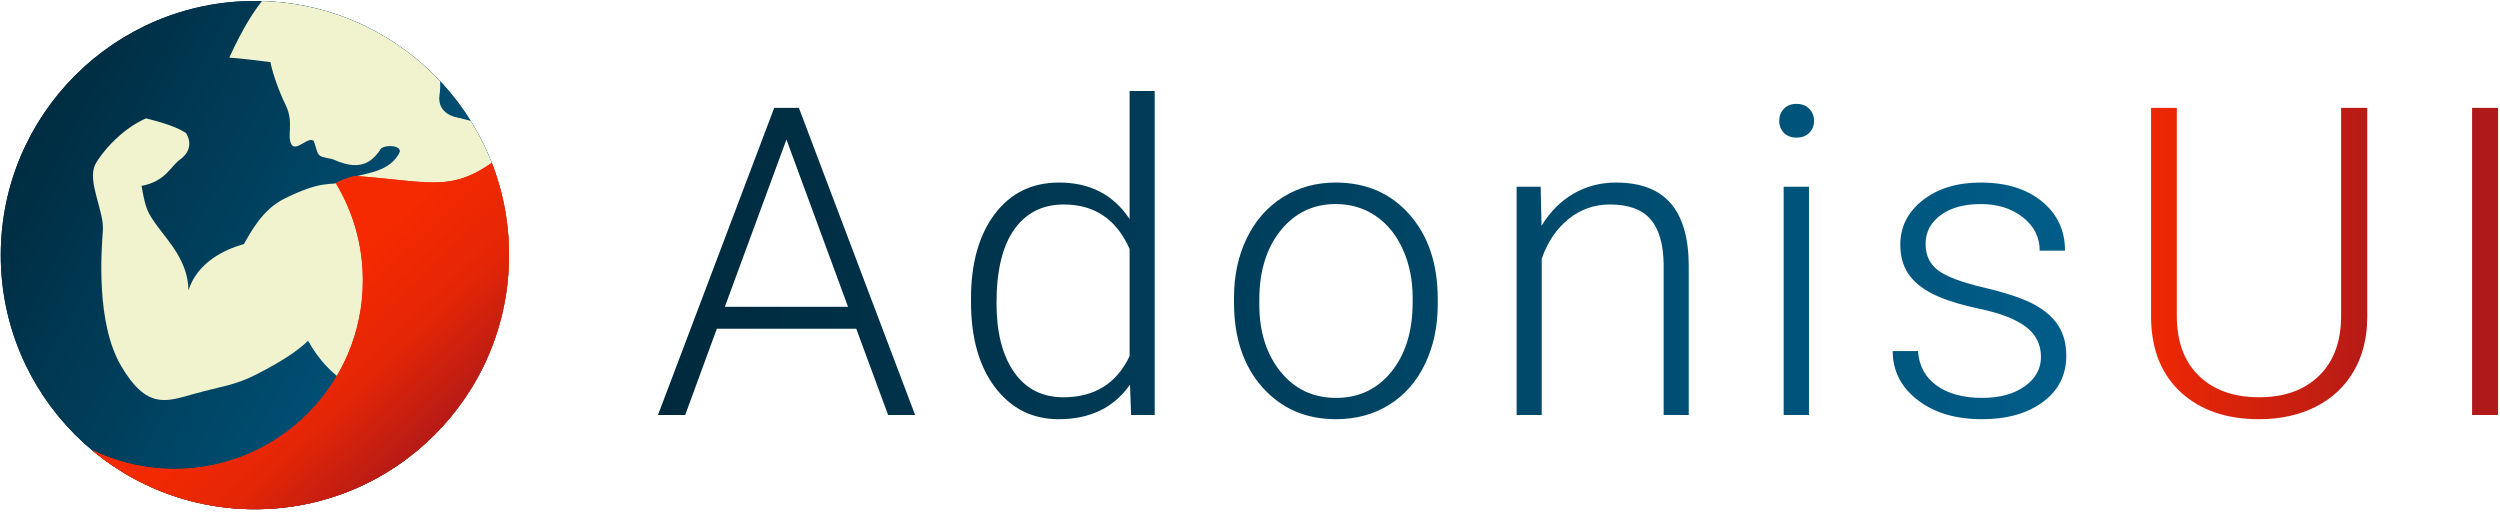
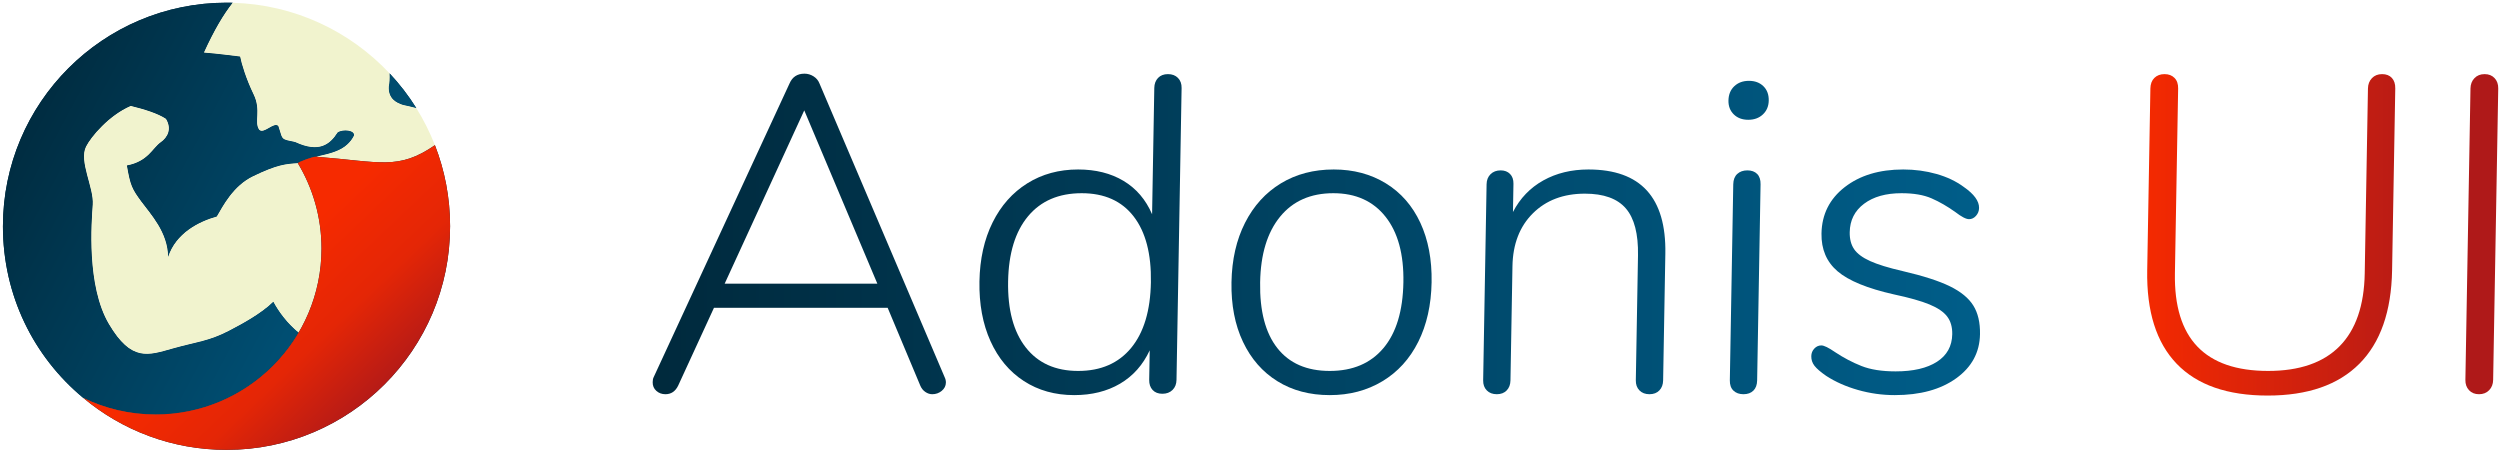
- <svg xmlns="http://www.w3.org/2000/svg" width="100%" height="100%" viewBox="0 0 826 169" version="1.1" xml:space="preserve" style="fill-rule:evenodd;clip-rule:evenodd;stroke-linejoin:round;stroke-miterlimit:1.414;">
+ <svg xmlns="http://www.w3.org/2000/svg" width="100%" height="100%" viewBox="0 0 797 144" version="1.1" xml:space="preserve" style="fill-rule:evenodd;clip-rule:evenodd;stroke-linejoin:round;stroke-miterlimit:2;">
  <g id="logo-horizontal">
-     <circle cx="84.213" cy="84.286" r="83.964" style="fill:#00293c;" />
-     <clipPath id="_clip1">
-       <circle cx="84.213" cy="84.286" r="83.964" />
-     </clipPath>
-     <g clip-path="url(#_clip1)">
-       <rect x="0.249" y="0.323" width="167.927" height="167.927" style="fill:url(#_Linear2);" />
-       <g id="Layer1">
-         <path d="M101.522,-13.055c-10.467,7.515 -16.907,12.76 -25.763,32.083c5.547,0.442 9.399,1.002 13.591,1.49c0.509,2.705 2.226,8.409 5.075,14.282c2.887,5.954 0.07,10.351 2.054,13.194c1.723,1.843 5.473,-3.059 7.201,-1.398c1.132,3.168 1.016,4.361 2.349,5.033c0.989,0.499 3.482,0.763 4.148,1.07c20.864,9.595 15.175,-21.234 30.516,-16.943c8.352,2.335 5.506,-24.312 -6.998,-33.672c-12.503,-9.36 -21.707,-22.653 -32.173,-15.139Z" style="fill:#f1f3ce;" />
-         <path d="M46.774,61.421c7.99,-1.493 9.678,-6.588 12.633,-8.644c2.821,-1.963 4.285,-5.153 2.057,-8.824c-3.099,-2.053 -8.117,-3.588 -13.203,-4.844c-8.203,3.524 -14.92,11.55 -16.783,15.242c-2.783,5.514 2.976,15.404 2.511,21.82c-0.465,6.416 -2.394,30.495 6.067,44.811c8.461,14.316 14.77,11.758 23.933,9.186c9.162,-2.572 13.48,-2.724 21.039,-6.623c7.559,-3.899 17.648,-9.616 20.535,-16.031c9.576,4.245 27.772,10.175 44.29,10.197c-8.2,-11.817 -23.227,-11.958 -34.606,-57.476c-7.295,0.9 -9.291,-0.437 -21.11,5.308c-7.482,3.637 -11.279,11.208 -13.563,15.094c-6.679,1.879 -15.349,6.162 -18.314,15.261c-0.073,-9.424 -6.625,-16.197 -10.078,-20.918c-3.453,-4.721 -4.1,-5.909 -5.408,-13.559Z" style="fill:#f1f3ce;" />
-         <path d="M97.552,98.702c0.572,8.723 6.592,23.871 22.991,31.224c16.4,7.352 14.046,23.161 14.557,26.275c0.511,3.114 44.363,-21.132 44.363,-21.132c0,0 -11.712,-14.036 -1.718,-42.255c7.044,-19.89 14.188,-31.722 11.819,-39.03c-3.212,-9.908 -17.513,-17.613 -22.177,-13.582c-4.664,4.032 -18.871,-4.357 -23.62,-1.093c-4.748,3.265 -9.445,3.942 -10.642,8.4c-3.597,13.391 -19.601,7.573 -25.311,16.071c-5.71,8.498 -10.835,26.398 -10.262,35.122Z" style="fill:#f1f3ce;" />
-         <path d="M125.903,49.026c2.137,-1.395 6.766,-0.829 6.181,1.323c-0.852,3.134 21.84,-10.856 20.217,-11.176c-2.574,-0.509 -7.635,-1.773 -7.155,-7.555c-1.488,-5.783 -24.245,7.151 -19.243,17.408Z" style="fill:#f1f3ce;" />
+     <g id="favicon--simplified-">
+       <path d="M26.51,126.821c-15.761,-13.079 -25.576,-32.622 -25.576,-54.682c0,-39.34 31.939,-71.279 71.279,-71.279c0.665,0 1.328,0.009 1.989,0.028c-2.969,3.766 -5.87,8.661 -9.166,15.852c4.709,0.375 7.979,0.851 11.537,1.264c0.433,2.297 1.891,7.139 4.309,12.124c2.451,5.056 0.059,8.788 1.744,11.201c1.463,1.565 4.646,-2.596 6.113,-1.186c0.96,2.689 0.863,3.702 1.994,4.273c0.839,0.423 2.956,0.647 3.522,0.907c7.43,3.418 10.893,0.795 13.371,-3.132c1.786,-1.142 5.558,-0.701 5.251,1.025c-2.411,4.836 -7.4,5.651 -12.054,6.748l-0.038,-0.003c-0.488,-0.249 -5.613,1.584 -5.824,2.069l0.002,0.004l-0.002,0.001c-3.758,0.242 -6.516,0.397 -14.324,4.192c-6.351,3.088 -9.575,9.515 -11.514,12.814c-5.67,1.595 -13.029,5.231 -15.546,12.955c-0.062,-8 -5.625,-13.75 -8.556,-17.757c-2.931,-4.008 -3.48,-5.016 -4.59,-11.511c6.782,-1.267 8.215,-5.593 10.724,-7.338c2.395,-1.667 3.638,-4.374 1.746,-7.491c-2.631,-1.742 -6.891,-3.046 -11.208,-4.112c-6.964,2.992 -12.666,9.805 -14.248,12.939c-2.363,4.681 2.527,13.077 2.132,18.524c-0.395,5.446 -2.033,25.887 5.15,38.04c7.183,12.153 12.539,9.982 20.317,7.799c7.778,-2.183 11.444,-2.313 17.861,-5.623c4.671,-2.409 10.48,-5.636 14.24,-9.314c1.848,3.437 4.479,6.898 8.069,9.873c-9.197,15.615 -26.185,26.102 -45.603,26.102c-8.281,0 -16.12,-1.907 -23.101,-5.306l0,0Zm97.651,-103.468c3.202,3.408 6.073,7.131 8.561,11.117c-1.428,-0.358 -2.856,-0.724 -4.192,-0.983c-2.181,-0.64 -4.846,-2.079 -4.601,-5.905c0.244,-1.195 0.32,-2.637 0.232,-4.229Z" style="fill:#00293c;" />
+       <clipPath id="_clip1">
+         <path d="M26.51,126.821c-15.761,-13.079 -25.576,-32.622 -25.576,-54.682c0,-39.34 31.939,-71.279 71.279,-71.279c0.665,0 1.328,0.009 1.989,0.028c-2.969,3.766 -5.87,8.661 -9.166,15.852c4.709,0.375 7.979,0.851 11.537,1.264c0.433,2.297 1.891,7.139 4.309,12.124c2.451,5.056 0.059,8.788 1.744,11.201c1.463,1.565 4.646,-2.596 6.113,-1.186c0.96,2.689 0.863,3.702 1.994,4.273c0.839,0.423 2.956,0.647 3.522,0.907c7.43,3.418 10.893,0.795 13.371,-3.132c1.786,-1.142 5.558,-0.701 5.251,1.025c-2.411,4.836 -7.4,5.651 -12.054,6.748l-0.038,-0.003c-0.488,-0.249 -5.613,1.584 -5.824,2.069l0.002,0.004l-0.002,0.001c-3.758,0.242 -6.516,0.397 -14.324,4.192c-6.351,3.088 -9.575,9.515 -11.514,12.814c-5.67,1.595 -13.029,5.231 -15.546,12.955c-0.062,-8 -5.625,-13.75 -8.556,-17.757c-2.931,-4.008 -3.48,-5.016 -4.59,-11.511c6.782,-1.267 8.215,-5.593 10.724,-7.338c2.395,-1.667 3.638,-4.374 1.746,-7.491c-2.631,-1.742 -6.891,-3.046 -11.208,-4.112c-6.964,2.992 -12.666,9.805 -14.248,12.939c-2.363,4.681 2.527,13.077 2.132,18.524c-0.395,5.446 -2.033,25.887 5.15,38.04c7.183,12.153 12.539,9.982 20.317,7.799c7.778,-2.183 11.444,-2.313 17.861,-5.623c4.671,-2.409 10.48,-5.636 14.24,-9.314c1.848,3.437 4.479,6.898 8.069,9.873c-9.197,15.615 -26.185,26.102 -45.603,26.102c-8.281,0 -16.12,-1.907 -23.101,-5.306l0,0Zm97.651,-103.468c3.202,3.408 6.073,7.131 8.561,11.117c-1.428,-0.358 -2.856,-0.724 -4.192,-0.983c-2.181,-0.64 -4.846,-2.079 -4.601,-5.905c0.244,-1.195 0.32,-2.637 0.232,-4.229Z" />
+       </clipPath>
+       <g clip-path="url(#_clip1)">
+         <rect x="0.934" y="0.86" width="142.557" height="142.557" style="fill:url(#_Linear2);" />
      </g>
-       <g id="Layer2">
-         <path d="M57.589,-31.946c68.768,0 124.598,55.83 124.598,124.598c0,68.767 -55.83,124.598 -124.598,124.598c-68.768,0 -124.598,-55.831 -124.598,-124.598c0,-68.768 55.83,-124.598 124.598,-124.598Zm109.024,82.725c-16.843,13.164 -22.206,9.462 -48.743,7.382c-0.575,-0.293 -6.612,1.867 -6.86,2.438c5.636,9.367 8.878,20.334 8.878,32.053c0,34.384 -27.915,62.299 -62.299,62.299c-34.384,0 -62.299,-27.915 -62.299,-62.299c0,-175.323 205.621,-68.682 171.323,-41.873Z" style="fill:#f62a00;" />
-         <clipPath id="_clip3">
-           <path d="M57.589,-31.946c68.768,0 124.598,55.83 124.598,124.598c0,68.767 -55.83,124.598 -124.598,124.598c-68.768,0 -124.598,-55.831 -124.598,-124.598c0,-68.768 55.83,-124.598 124.598,-124.598Zm109.024,82.725c-16.843,13.164 -22.206,9.462 -48.743,7.382c-0.575,-0.293 -6.612,1.867 -6.86,2.438c5.636,9.367 8.878,20.334 8.878,32.053c0,34.384 -27.915,62.299 -62.299,62.299c-34.384,0 -62.299,-27.915 -62.299,-62.299c0,-175.323 205.621,-68.682 171.323,-41.873Z" />
-         </clipPath>
-         <g clip-path="url(#_clip3)">
-           <rect x="0.249" y="0.323" width="167.927" height="167.927" style="fill:url(#_Linear4);" />
-         </g>
+       <path d="M95.214,106.025c-3.59,-2.975 -6.221,-6.436 -8.069,-9.873c-3.76,3.678 -9.569,6.905 -14.24,9.314c-6.417,3.31 -10.083,3.44 -17.861,5.623c-7.778,2.183 -13.134,4.354 -20.317,-7.799c-7.183,-12.153 -5.545,-32.594 -5.15,-38.04c0.395,-5.447 -4.495,-13.843 -2.132,-18.524c1.582,-3.134 7.284,-9.947 14.248,-12.939c4.317,1.066 8.577,2.37 11.208,4.112c1.892,3.117 0.649,5.824 -1.746,7.491c-2.509,1.745 -3.942,6.071 -10.724,7.338c1.11,6.495 1.659,7.503 4.59,11.511c2.931,4.007 8.494,9.757 8.556,17.757c2.517,-7.724 9.876,-11.36 15.546,-12.955c1.939,-3.299 5.163,-9.726 11.514,-12.814c7.808,-3.795 10.566,-3.95 14.323,-4.191l0.003,-0.002c4.784,7.951 7.535,17.26 7.535,27.206c0,9.772 -2.655,18.927 -7.284,26.785Zm5.608,-56.061c4.655,-1.097 9.644,-1.913 12.055,-6.748c0.307,-1.726 -3.464,-2.166 -5.25,-1.025c-2.478,3.927 -5.942,6.55 -13.372,3.132c-0.566,-0.26 -2.683,-0.484 -3.522,-0.907c-1.131,-0.571 -1.034,-1.584 -1.994,-4.273c-1.467,-1.41 -4.65,2.751 -6.113,1.186c-1.685,-2.413 0.707,-6.145 -1.744,-11.201c-2.418,-4.985 -3.876,-9.827 -4.309,-12.124c-3.558,-0.413 -6.828,-0.889 -11.537,-1.264c3.296,-7.191 6.197,-12.086 9.166,-15.852c19.679,0.54 37.376,9.073 49.959,22.465c0.088,1.592 0.012,3.035 -0.232,4.23c-0.244,3.826 2.42,5.264 4.601,5.904c1.336,0.259 2.764,0.625 4.192,0.983c2.324,3.723 4.314,7.675 5.928,11.815c-11.701,8.045 -17.282,5.292 -37.828,3.679Z" style="fill:#f1f3ce;" />
+       <path d="M138.65,46.285c3.126,8.017 4.841,16.736 4.841,25.854c0,39.339 -31.939,71.278 -71.278,71.278c-17.386,0 -33.327,-6.238 -45.703,-16.596c6.981,3.399 14.82,5.306 23.101,5.306c29.19,0 52.887,-23.697 52.887,-52.887c0,-9.948 -2.752,-19.258 -7.537,-27.21c0.211,-0.485 5.336,-2.318 5.824,-2.069c20.577,1.613 26.157,4.374 37.865,-3.676Z" style="fill:#00293c;" />
+       <clipPath id="_clip3">
+         <path d="M138.65,46.285c3.126,8.017 4.841,16.736 4.841,25.854c0,39.339 -31.939,71.278 -71.278,71.278c-17.386,0 -33.327,-6.238 -45.703,-16.596c6.981,3.399 14.82,5.306 23.101,5.306c29.19,0 52.887,-23.697 52.887,-52.887c0,-9.948 -2.752,-19.258 -7.537,-27.21c0.211,-0.485 5.336,-2.318 5.824,-2.069c20.577,1.613 26.157,4.374 37.865,-3.676Z" />
+       </clipPath>
+       <g clip-path="url(#_clip3)">
+         <rect x="0.934" y="0.86" width="142.557" height="142.557" style="fill:url(#_Linear4);" />
      </g>
    </g>
-     <g>
-       <path d="M282.906,108.607l-46.064,0l-10.453,28.503l-8.99,0l38.398,-101.466l8.154,0l38.398,101.466l-8.92,0l-10.523,-28.503Zm-43.416,-7.247l40.698,0l-20.349,-55.263l-20.349,55.263Z" style="fill:url(#_Linear5);fill-rule:nonzero;" />
-       <path d="M320.815,98.712c0,-11.708 2.613,-21.035 7.84,-27.98c5.226,-6.946 12.323,-10.419 21.29,-10.419c10.174,0 17.933,4.019 23.276,12.056l0,-42.301l8.292,0l0,107.042l-7.805,0l-0.348,-10.035c-5.343,7.619 -13.194,11.429 -23.555,11.429c-8.688,0 -15.691,-3.496 -21.011,-10.488c-5.319,-6.993 -7.979,-16.435 -7.979,-28.329l0,-0.975Zm8.432,1.463c0,9.617 1.928,17.201 5.784,22.753c3.856,5.552 9.292,8.328 16.307,8.328c10.268,0 17.562,-4.53 21.883,-13.589l0,-35.402c-4.321,-9.803 -11.569,-14.704 -21.743,-14.704c-7.016,0 -12.474,2.753 -16.377,8.258c-3.903,5.505 -5.854,13.624 -5.854,24.356Z" style="fill:url(#_Linear6);fill-rule:nonzero;" />
-       <path d="M407.715,98.293c0,-7.247 1.405,-13.775 4.216,-19.582c2.811,-5.807 6.783,-10.326 11.917,-13.554c5.133,-3.229 10.952,-4.844 17.457,-4.844c10.035,0 18.165,3.519 24.39,10.558c6.226,7.039 9.339,16.365 9.339,27.98l0,1.742c0,7.294 -1.406,13.857 -4.216,19.687c-2.811,5.831 -6.772,10.326 -11.882,13.485c-5.111,3.159 -10.941,4.739 -17.492,4.739c-9.989,0 -18.107,-3.52 -24.356,-10.558c-6.249,-7.039 -9.373,-16.365 -9.373,-27.98l0,-1.673Zm8.362,2.3c0,9.013 2.335,16.412 7.004,22.196c4.669,5.784 10.79,8.676 18.363,8.676c7.526,0 13.624,-2.892 18.293,-8.676c4.669,-5.784 7.004,-13.415 7.004,-22.893l0,-1.603c0,-5.76 -1.069,-11.034 -3.206,-15.819c-2.137,-4.785 -5.134,-8.49 -8.99,-11.115c-3.856,-2.625 -8.269,-3.938 -13.24,-3.938c-7.434,0 -13.497,2.916 -18.189,8.746c-4.693,5.831 -7.039,13.462 -7.039,22.893l0,1.533Z" style="fill:url(#_Linear7);fill-rule:nonzero;" />
-       <path d="M509.04,61.707l0.279,12.892c2.834,-4.646 6.365,-8.188 10.592,-10.627c4.228,-2.439 8.897,-3.659 14.008,-3.659c8.084,0 14.1,2.277 18.049,6.83c3.949,4.553 5.947,11.382 5.993,20.488l0,49.479l-8.293,0l0,-49.549c-0.046,-6.736 -1.475,-11.754 -4.285,-15.052c-2.811,-3.299 -7.306,-4.948 -13.485,-4.948c-5.157,0 -9.722,1.614 -13.694,4.843c-3.972,3.229 -6.911,7.585 -8.816,13.067l0,51.639l-8.292,0l0,-75.403l7.944,0Z" style="fill:url(#_Linear8);fill-rule:nonzero;" />
-       <path d="M597.682,137.11l-8.363,0l0,-75.403l8.363,0l0,75.403Zm-9.826,-97.181c0,-1.57 0.511,-2.897 1.533,-3.982c1.022,-1.085 2.416,-1.628 4.181,-1.628c1.766,0 3.171,0.543 4.217,1.628c1.045,1.085 1.568,2.412 1.568,3.982c0,1.57 -0.523,2.886 -1.568,3.948c-1.046,1.062 -2.451,1.593 -4.217,1.593c-1.765,0 -3.159,-0.531 -4.181,-1.593c-1.022,-1.062 -1.533,-2.378 -1.533,-3.948Z" style="fill:url(#_Linear9);fill-rule:nonzero;" />
-       <path d="M674.338,117.946c0,-4.135 -1.661,-7.457 -4.983,-9.966c-3.322,-2.509 -8.328,-4.472 -15.018,-5.889c-6.69,-1.417 -11.882,-3.043 -15.575,-4.878c-3.694,-1.835 -6.435,-4.077 -8.223,-6.725c-1.789,-2.648 -2.684,-5.854 -2.684,-9.617c0,-5.946 2.486,-10.859 7.457,-14.739c4.971,-3.879 11.336,-5.819 19.095,-5.819c8.409,0 15.157,2.079 20.244,6.237c5.088,4.158 7.631,9.583 7.631,16.273l-8.362,0c0,-4.414 -1.847,-8.084 -5.541,-11.011c-3.693,-2.927 -8.351,-4.391 -13.972,-4.391c-5.482,0 -9.884,1.22 -13.206,3.659c-3.322,2.439 -4.983,5.61 -4.983,9.513c0,3.763 1.382,6.678 4.147,8.745c2.764,2.068 7.805,3.961 15.122,5.68c7.317,1.719 12.799,3.554 16.446,5.505c3.647,1.952 6.354,4.298 8.119,7.039c1.766,2.741 2.648,6.063 2.648,9.965c0,6.365 -2.567,11.453 -7.7,15.262c-5.134,3.81 -11.836,5.715 -20.105,5.715c-8.781,0 -15.901,-2.126 -21.36,-6.377c-5.459,-4.251 -8.188,-9.628 -8.188,-16.133l8.362,0c0.326,4.878 2.381,8.677 6.168,11.394c3.786,2.718 8.792,4.077 15.018,4.077c5.807,0 10.499,-1.277 14.077,-3.833c3.577,-2.555 5.366,-5.784 5.366,-9.686Z" style="fill:url(#_Linear10);fill-rule:nonzero;" />
-       <path d="M782.144,35.644l0,69.27c-0.046,6.829 -1.556,12.776 -4.53,17.84c-2.973,5.064 -7.166,8.955 -12.578,11.673c-5.413,2.718 -11.627,4.077 -18.642,4.077c-10.686,0 -19.246,-2.916 -25.68,-8.746c-6.435,-5.831 -9.768,-13.903 -10.001,-24.217l0,-69.897l8.502,0l0,68.643c0,8.548 2.439,15.18 7.318,19.896c4.878,4.715 11.498,7.073 19.861,7.073c8.363,0 14.971,-2.369 19.826,-7.108c4.855,-4.739 7.283,-11.336 7.283,-19.792l0,-68.712l8.641,0Z" style="fill:url(#_Linear11);fill-rule:nonzero;" />
-       <rect x="816.778" y="35.644" width="8.572" height="101.466" style="fill:url(#_Linear12);fill-rule:nonzero;" />
-     </g>
+     <path d="M301.155,120.253c0.275,0.57 0.408,1.141 0.398,1.712c-0.018,1.047 -0.462,1.927 -1.33,2.641c-0.869,0.713 -1.874,1.07 -3.016,1.07c-0.761,0 -1.495,-0.238 -2.2,-0.714c-0.705,-0.475 -1.241,-1.141 -1.606,-1.998l-10.414,-24.833l-55.376,0l-11.423,24.833c-0.888,1.808 -2.236,2.712 -4.044,2.712c-1.141,0 -2.11,-0.357 -2.907,-1.07c-0.796,-0.714 -1.184,-1.642 -1.164,-2.783c0.011,-0.666 0.116,-1.19 0.313,-1.57l43.309,-93.626c0.893,-2.093 2.481,-3.14 4.764,-3.14c1.047,0 2.017,0.286 2.911,0.856c0.894,0.571 1.523,1.333 1.887,2.284l39.898,93.626Zm-70.127,-29.829l48.668,0l-23.298,-55.234l-25.37,55.234Z" style="fill:url(#_Linear5);fill-rule:nonzero;" />
+     <path d="M372.347,23.63c1.332,0 2.396,0.404 3.19,1.213c0.795,0.809 1.18,1.879 1.157,3.211l-1.624,93.055c-0.023,1.332 -0.446,2.402 -1.269,3.211c-0.823,0.809 -1.901,1.213 -3.233,1.213c-1.332,0 -2.371,-0.404 -3.118,-1.213c-0.747,-0.809 -1.109,-1.879 -1.086,-3.211l0.164,-9.42c-2.174,4.663 -5.328,8.207 -9.462,10.633c-4.134,2.426 -9.008,3.639 -14.621,3.639c-6.09,0 -11.44,-1.498 -16.049,-4.495c-4.61,-2.997 -8.152,-7.232 -10.626,-12.703c-2.473,-5.471 -3.647,-11.822 -3.521,-19.053c0.125,-7.136 1.519,-13.392 4.182,-18.768c2.662,-5.376 6.351,-9.538 11.064,-12.488c4.714,-2.95 10.116,-4.424 16.205,-4.424c5.614,0 10.445,1.213 14.494,3.639c4.049,2.426 7.08,5.971 9.092,10.633l0.702,-40.248c0.023,-1.332 0.423,-2.402 1.198,-3.211c0.775,-0.809 1.829,-1.213 3.161,-1.213Zm-28.626,94.625c7.231,0 12.864,-2.451 16.898,-7.351c4.034,-4.9 6.13,-11.869 6.288,-20.908c0.158,-9.04 -1.671,-16.033 -5.485,-20.981c-3.815,-4.947 -9.338,-7.421 -16.569,-7.421c-7.327,0 -13.031,2.45 -17.113,7.35c-4.081,4.9 -6.2,11.822 -6.356,20.766c-0.158,9.039 1.718,16.056 5.627,21.052c3.909,4.995 9.479,7.493 16.71,7.493Z" style="fill:url(#_Linear6);fill-rule:nonzero;" />
+     <path d="M423.939,125.961c-6.375,0 -11.939,-1.474 -16.693,-4.424c-4.753,-2.949 -8.415,-7.136 -10.984,-12.559c-2.57,-5.424 -3.791,-11.751 -3.665,-18.982c0.126,-7.232 1.569,-13.559 4.328,-18.982c2.758,-5.424 6.566,-9.61 11.422,-12.56c4.857,-2.95 10.473,-4.424 16.847,-4.424c6.28,0 11.821,1.474 16.622,4.424c4.801,2.95 8.462,7.136 10.984,12.56c2.522,5.423 3.72,11.75 3.594,18.982c-0.127,7.231 -1.545,13.558 -4.256,18.982c-2.712,5.423 -6.519,9.61 -11.423,12.559c-4.904,2.95 -10.496,4.424 -16.776,4.424Zm-0.008,-7.706c7.326,0 13.03,-2.427 17.111,-7.279c4.081,-4.853 6.201,-11.846 6.36,-20.98c0.156,-8.944 -1.744,-15.914 -5.701,-20.909c-3.956,-4.995 -9.502,-7.493 -16.639,-7.493c-7.231,0 -12.888,2.498 -16.972,7.493c-4.083,4.995 -6.203,11.965 -6.359,20.909c-0.159,9.134 1.669,16.127 5.486,20.98c3.816,4.852 9.387,7.279 16.714,7.279Z" style="fill:url(#_Linear7);fill-rule:nonzero;" />
+     <path d="M506.403,54.03c16.651,0 24.821,8.944 24.508,26.831l-0.705,40.391c-0.023,1.332 -0.422,2.402 -1.198,3.211c-0.775,0.809 -1.829,1.213 -3.161,1.213c-1.332,0 -2.395,-0.404 -3.19,-1.213c-0.794,-0.809 -1.18,-1.879 -1.157,-3.211l0.695,-39.82c0.12,-6.85 -1.173,-11.846 -3.877,-14.986c-2.705,-3.139 -7.054,-4.709 -13.048,-4.709c-6.851,0 -12.382,2.093 -16.594,6.279c-4.212,4.187 -6.38,9.801 -6.503,16.842l-0.635,36.394c-0.023,1.332 -0.422,2.402 -1.198,3.211c-0.775,0.809 -1.829,1.213 -3.161,1.213c-1.332,0 -2.395,-0.404 -3.19,-1.213c-0.795,-0.809 -1.18,-1.879 -1.157,-3.211l1.091,-62.513c0.023,-1.332 0.446,-2.402 1.269,-3.211c0.823,-0.809 1.901,-1.213 3.233,-1.213c1.237,0 2.229,0.381 2.977,1.142c0.748,0.761 1.11,1.808 1.087,3.14l-0.157,8.991c2.265,-4.377 5.487,-7.731 9.667,-10.062c4.179,-2.331 8.981,-3.496 14.404,-3.496Z" style="fill:url(#_Linear8);fill-rule:nonzero;" />
+     <path d="M555.819,125.676c-1.332,0 -2.396,-0.381 -3.191,-1.142c-0.796,-0.761 -1.181,-1.855 -1.156,-3.282l1.091,-62.513c0.025,-1.427 0.448,-2.521 1.27,-3.282c0.822,-0.761 1.9,-1.142 3.232,-1.142c1.332,0 2.372,0.381 3.12,1.142c0.747,0.761 1.109,1.855 1.084,3.282l-1.091,62.513c-0.025,1.427 -0.425,2.521 -1.199,3.282c-0.775,0.761 -1.828,1.142 -3.16,1.142Zm1.527,-87.489c-1.903,0 -3.439,-0.57 -4.608,-1.712c-1.17,-1.142 -1.739,-2.617 -1.707,-4.425c0.033,-1.903 0.654,-3.425 1.863,-4.567c1.21,-1.141 2.766,-1.712 4.669,-1.712c1.903,0 3.439,0.571 4.608,1.712c1.17,1.142 1.738,2.664 1.705,4.567c-0.032,1.808 -0.652,3.283 -1.862,4.425c-1.209,1.142 -2.765,1.712 -4.668,1.712Z" style="fill:url(#_Linear9);fill-rule:nonzero;" />
+     <path d="M604.054,125.961c-3.996,0 -7.912,-0.547 -11.746,-1.641c-3.834,-1.094 -7.21,-2.593 -10.126,-4.496c-1.786,-1.236 -3.028,-2.307 -3.726,-3.211c-0.698,-0.904 -1.037,-1.927 -1.017,-3.068c0.017,-0.952 0.34,-1.761 0.97,-2.427c0.63,-0.666 1.373,-0.999 2.23,-0.999c0.856,0 2.318,0.714 4.387,2.141c2.727,1.808 5.532,3.283 8.414,4.425c2.883,1.141 6.512,1.712 10.889,1.712c5.614,0 10.008,-1.023 13.184,-3.068c3.175,-2.046 4.796,-4.972 4.863,-8.778c0.04,-2.283 -0.498,-4.162 -1.614,-5.637c-1.117,-1.475 -2.997,-2.76 -5.642,-3.854c-2.645,-1.094 -6.432,-2.164 -11.362,-3.211c-8.435,-1.903 -14.41,-4.353 -17.926,-7.35c-3.516,-2.997 -5.229,-7.017 -5.141,-12.06c0.106,-6.09 2.571,-11.014 7.394,-14.772c4.823,-3.758 11.04,-5.637 18.652,-5.637c3.711,0 7.247,0.475 10.608,1.427c3.361,0.951 6.263,2.331 8.705,4.139c3.29,2.283 4.916,4.519 4.878,6.708c-0.017,0.951 -0.34,1.784 -0.971,2.497c-0.631,0.714 -1.375,1.071 -2.231,1.071c-0.952,0 -2.413,-0.761 -4.385,-2.284c-2.537,-1.808 -5.057,-3.259 -7.559,-4.353c-2.503,-1.094 -5.704,-1.641 -9.605,-1.641c-4.948,0 -8.916,1.118 -11.905,3.354c-2.988,2.236 -4.516,5.257 -4.582,9.063c-0.039,2.188 0.429,3.996 1.403,5.423c0.975,1.427 2.665,2.688 5.072,3.782c2.408,1.094 5.886,2.165 10.434,3.212c6.539,1.522 11.554,3.139 15.044,4.852c3.491,1.713 5.977,3.758 7.457,6.137c1.481,2.379 2.189,5.424 2.125,9.134c-0.102,5.804 -2.634,10.49 -7.596,14.058c-4.962,3.568 -11.487,5.352 -19.575,5.352Z" style="fill:url(#_Linear10);fill-rule:nonzero;" />
+     <path d="M722.939,126.104c-12.845,0 -22.515,-3.378 -29.01,-10.133c-6.495,-6.756 -9.628,-16.699 -9.398,-29.829l1.011,-57.945c0.025,-1.427 0.449,-2.545 1.272,-3.354c0.823,-0.809 1.9,-1.213 3.232,-1.213c1.332,0 2.396,0.404 3.19,1.213c0.795,0.809 1.18,1.927 1.155,3.354l-1.029,58.944c-0.362,20.742 9.543,31.114 29.714,31.114c9.99,0 17.577,-2.617 22.758,-7.85c5.182,-5.233 7.863,-12.988 8.042,-23.264l1.029,-58.944c0.023,-1.332 0.447,-2.426 1.27,-3.283c0.824,-0.856 1.902,-1.284 3.234,-1.284c1.332,0 2.372,0.404 3.119,1.213c0.747,0.809 1.108,1.927 1.083,3.354l-1.011,57.945c-0.23,13.13 -3.71,23.073 -10.44,29.829c-6.731,6.755 -16.471,10.133 -29.221,10.133Z" style="fill:url(#_Linear11);fill-rule:nonzero;" />
+     <path d="M790.311,125.676c-1.332,0 -2.395,-0.428 -3.189,-1.284c-0.793,-0.857 -1.179,-1.951 -1.156,-3.283l1.622,-92.912c0.024,-1.332 0.447,-2.426 1.271,-3.283c0.823,-0.856 1.901,-1.284 3.233,-1.284c1.332,0 2.395,0.428 3.189,1.284c0.794,0.857 1.179,1.951 1.156,3.283l-1.622,92.912c-0.023,1.332 -0.446,2.426 -1.27,3.283c-0.824,0.856 -1.902,1.284 -3.234,1.284Z" style="fill:url(#_Linear12);fill-rule:nonzero;" />
  </g>
  <defs>
-     <linearGradient id="_Linear2" x1="0" y1="0" x2="1" y2="0" gradientUnits="userSpaceOnUse" gradientTransform="matrix(167.927,88.9047,-88.9047,167.927,0.249153,37.7571)">
+     <linearGradient id="_Linear2" x1="0" y1="0" x2="1" y2="0" gradientUnits="userSpaceOnUse" gradientTransform="matrix(142.557,75.473,-75.473,142.557,0.934304,32.6392)">
      <stop offset="0" style="stop-color:#00293c;stop-opacity:1" />
      <stop offset="1" style="stop-color:#005d88;stop-opacity:1" />
    </linearGradient>
-     <linearGradient id="_Linear4" x1="0" y1="0" x2="1" y2="0" gradientUnits="userSpaceOnUse" gradientTransform="matrix(-46.3529,-48.7744,48.7744,-46.3529,146.989,146.41)">
+     <linearGradient id="_Linear4" x1="0" y1="0" x2="1" y2="0" gradientUnits="userSpaceOnUse" gradientTransform="matrix(-39.35,-41.4056,41.4056,-39.35,125.504,124.877)">
      <stop offset="0" style="stop-color:#af1919;stop-opacity:1" />
      <stop offset="0.5" style="stop-color:#e42606;stop-opacity:1" />
      <stop offset="1" style="stop-color:#f62a00;stop-opacity:1" />
    </linearGradient>
-     <linearGradient id="_Linear5" x1="0" y1="0" x2="1" y2="0" gradientUnits="userSpaceOnUse" gradientTransform="matrix(573.983,0,0,108.435,217.399,84.2861)">
+     <linearGradient id="_Linear5" x1="0" y1="0" x2="1" y2="0" gradientUnits="userSpaceOnUse" gradientTransform="matrix(573.983,0,0,108.435,205.399,72.1386)">
      <stop offset="0" style="stop-color:#00293c;stop-opacity:1" />
-       <stop offset="0.83" style="stop-color:#005e8a;stop-opacity:1" />
-       <stop offset="0.84" style="stop-color:#f62a00;stop-opacity:1" />
+       <stop offset="0.75" style="stop-color:#005e8a;stop-opacity:1" />
+       <stop offset="0.83" style="stop-color:#f62a00;stop-opacity:1" />
      <stop offset="1" style="stop-color:#af1919;stop-opacity:1" />
    </linearGradient>
-     <linearGradient id="_Linear6" x1="0" y1="0" x2="1" y2="0" gradientUnits="userSpaceOnUse" gradientTransform="matrix(573.983,0,0,108.435,217.399,84.2861)">
+     <linearGradient id="_Linear6" x1="0" y1="0" x2="1" y2="0" gradientUnits="userSpaceOnUse" gradientTransform="matrix(573.983,0,0,108.435,205.399,72.1386)">
      <stop offset="0" style="stop-color:#00293c;stop-opacity:1" />
-       <stop offset="0.83" style="stop-color:#005e8a;stop-opacity:1" />
-       <stop offset="0.84" style="stop-color:#f62a00;stop-opacity:1" />
+       <stop offset="0.75" style="stop-color:#005e8a;stop-opacity:1" />
+       <stop offset="0.83" style="stop-color:#f62a00;stop-opacity:1" />
      <stop offset="1" style="stop-color:#af1919;stop-opacity:1" />
    </linearGradient>
-     <linearGradient id="_Linear7" x1="0" y1="0" x2="1" y2="0" gradientUnits="userSpaceOnUse" gradientTransform="matrix(573.983,0,0,108.435,217.399,84.2861)">
+     <linearGradient id="_Linear7" x1="0" y1="0" x2="1" y2="0" gradientUnits="userSpaceOnUse" gradientTransform="matrix(573.983,0,0,108.435,205.399,72.1386)">
      <stop offset="0" style="stop-color:#00293c;stop-opacity:1" />
-       <stop offset="0.83" style="stop-color:#005e8a;stop-opacity:1" />
-       <stop offset="0.84" style="stop-color:#f62a00;stop-opacity:1" />
+       <stop offset="0.75" style="stop-color:#005e8a;stop-opacity:1" />
+       <stop offset="0.83" style="stop-color:#f62a00;stop-opacity:1" />
      <stop offset="1" style="stop-color:#af1919;stop-opacity:1" />
    </linearGradient>
-     <linearGradient id="_Linear8" x1="0" y1="0" x2="1" y2="0" gradientUnits="userSpaceOnUse" gradientTransform="matrix(573.983,0,0,108.435,217.399,84.2861)">
+     <linearGradient id="_Linear8" x1="0" y1="0" x2="1" y2="0" gradientUnits="userSpaceOnUse" gradientTransform="matrix(573.983,0,0,108.435,205.399,72.1386)">
      <stop offset="0" style="stop-color:#00293c;stop-opacity:1" />
-       <stop offset="0.83" style="stop-color:#005e8a;stop-opacity:1" />
-       <stop offset="0.84" style="stop-color:#f62a00;stop-opacity:1" />
+       <stop offset="0.75" style="stop-color:#005e8a;stop-opacity:1" />
+       <stop offset="0.83" style="stop-color:#f62a00;stop-opacity:1" />
      <stop offset="1" style="stop-color:#af1919;stop-opacity:1" />
    </linearGradient>
-     <linearGradient id="_Linear9" x1="0" y1="0" x2="1" y2="0" gradientUnits="userSpaceOnUse" gradientTransform="matrix(573.983,0,0,108.435,217.399,84.2861)">
+     <linearGradient id="_Linear9" x1="0" y1="0" x2="1" y2="0" gradientUnits="userSpaceOnUse" gradientTransform="matrix(573.983,0,0,108.435,205.399,72.1386)">
      <stop offset="0" style="stop-color:#00293c;stop-opacity:1" />
-       <stop offset="0.83" style="stop-color:#005e8a;stop-opacity:1" />
-       <stop offset="0.84" style="stop-color:#f62a00;stop-opacity:1" />
+       <stop offset="0.75" style="stop-color:#005e8a;stop-opacity:1" />
+       <stop offset="0.83" style="stop-color:#f62a00;stop-opacity:1" />
      <stop offset="1" style="stop-color:#af1919;stop-opacity:1" />
    </linearGradient>
-     <linearGradient id="_Linear10" x1="0" y1="0" x2="1" y2="0" gradientUnits="userSpaceOnUse" gradientTransform="matrix(573.983,0,0,108.435,217.399,84.2861)">
+     <linearGradient id="_Linear10" x1="0" y1="0" x2="1" y2="0" gradientUnits="userSpaceOnUse" gradientTransform="matrix(573.983,0,0,108.435,205.399,72.1386)">
      <stop offset="0" style="stop-color:#00293c;stop-opacity:1" />
-       <stop offset="0.83" style="stop-color:#005e8a;stop-opacity:1" />
-       <stop offset="0.84" style="stop-color:#f62a00;stop-opacity:1" />
+       <stop offset="0.75" style="stop-color:#005e8a;stop-opacity:1" />
+       <stop offset="0.83" style="stop-color:#f62a00;stop-opacity:1" />
      <stop offset="1" style="stop-color:#af1919;stop-opacity:1" />
    </linearGradient>
-     <linearGradient id="_Linear11" x1="0" y1="0" x2="1" y2="0" gradientUnits="userSpaceOnUse" gradientTransform="matrix(573.983,0,0,108.435,217.399,84.2861)">
+     <linearGradient id="_Linear11" x1="0" y1="0" x2="1" y2="0" gradientUnits="userSpaceOnUse" gradientTransform="matrix(573.983,0,0,108.435,205.399,72.1386)">
      <stop offset="0" style="stop-color:#00293c;stop-opacity:1" />
-       <stop offset="0.83" style="stop-color:#005e8a;stop-opacity:1" />
-       <stop offset="0.84" style="stop-color:#f62a00;stop-opacity:1" />
+       <stop offset="0.75" style="stop-color:#005e8a;stop-opacity:1" />
+       <stop offset="0.83" style="stop-color:#f62a00;stop-opacity:1" />
      <stop offset="1" style="stop-color:#af1919;stop-opacity:1" />
    </linearGradient>
-     <linearGradient id="_Linear12" x1="0" y1="0" x2="1" y2="0" gradientUnits="userSpaceOnUse" gradientTransform="matrix(573.983,0,0,108.435,217.399,84.2861)">
+     <linearGradient id="_Linear12" x1="0" y1="0" x2="1" y2="0" gradientUnits="userSpaceOnUse" gradientTransform="matrix(573.983,0,0,108.435,205.399,72.1386)">
      <stop offset="0" style="stop-color:#00293c;stop-opacity:1" />
-       <stop offset="0.83" style="stop-color:#005e8a;stop-opacity:1" />
-       <stop offset="0.84" style="stop-color:#f62a00;stop-opacity:1" />
+       <stop offset="0.75" style="stop-color:#005e8a;stop-opacity:1" />
+       <stop offset="0.83" style="stop-color:#f62a00;stop-opacity:1" />
      <stop offset="1" style="stop-color:#af1919;stop-opacity:1" />
    </linearGradient>
  </defs>
</svg>
